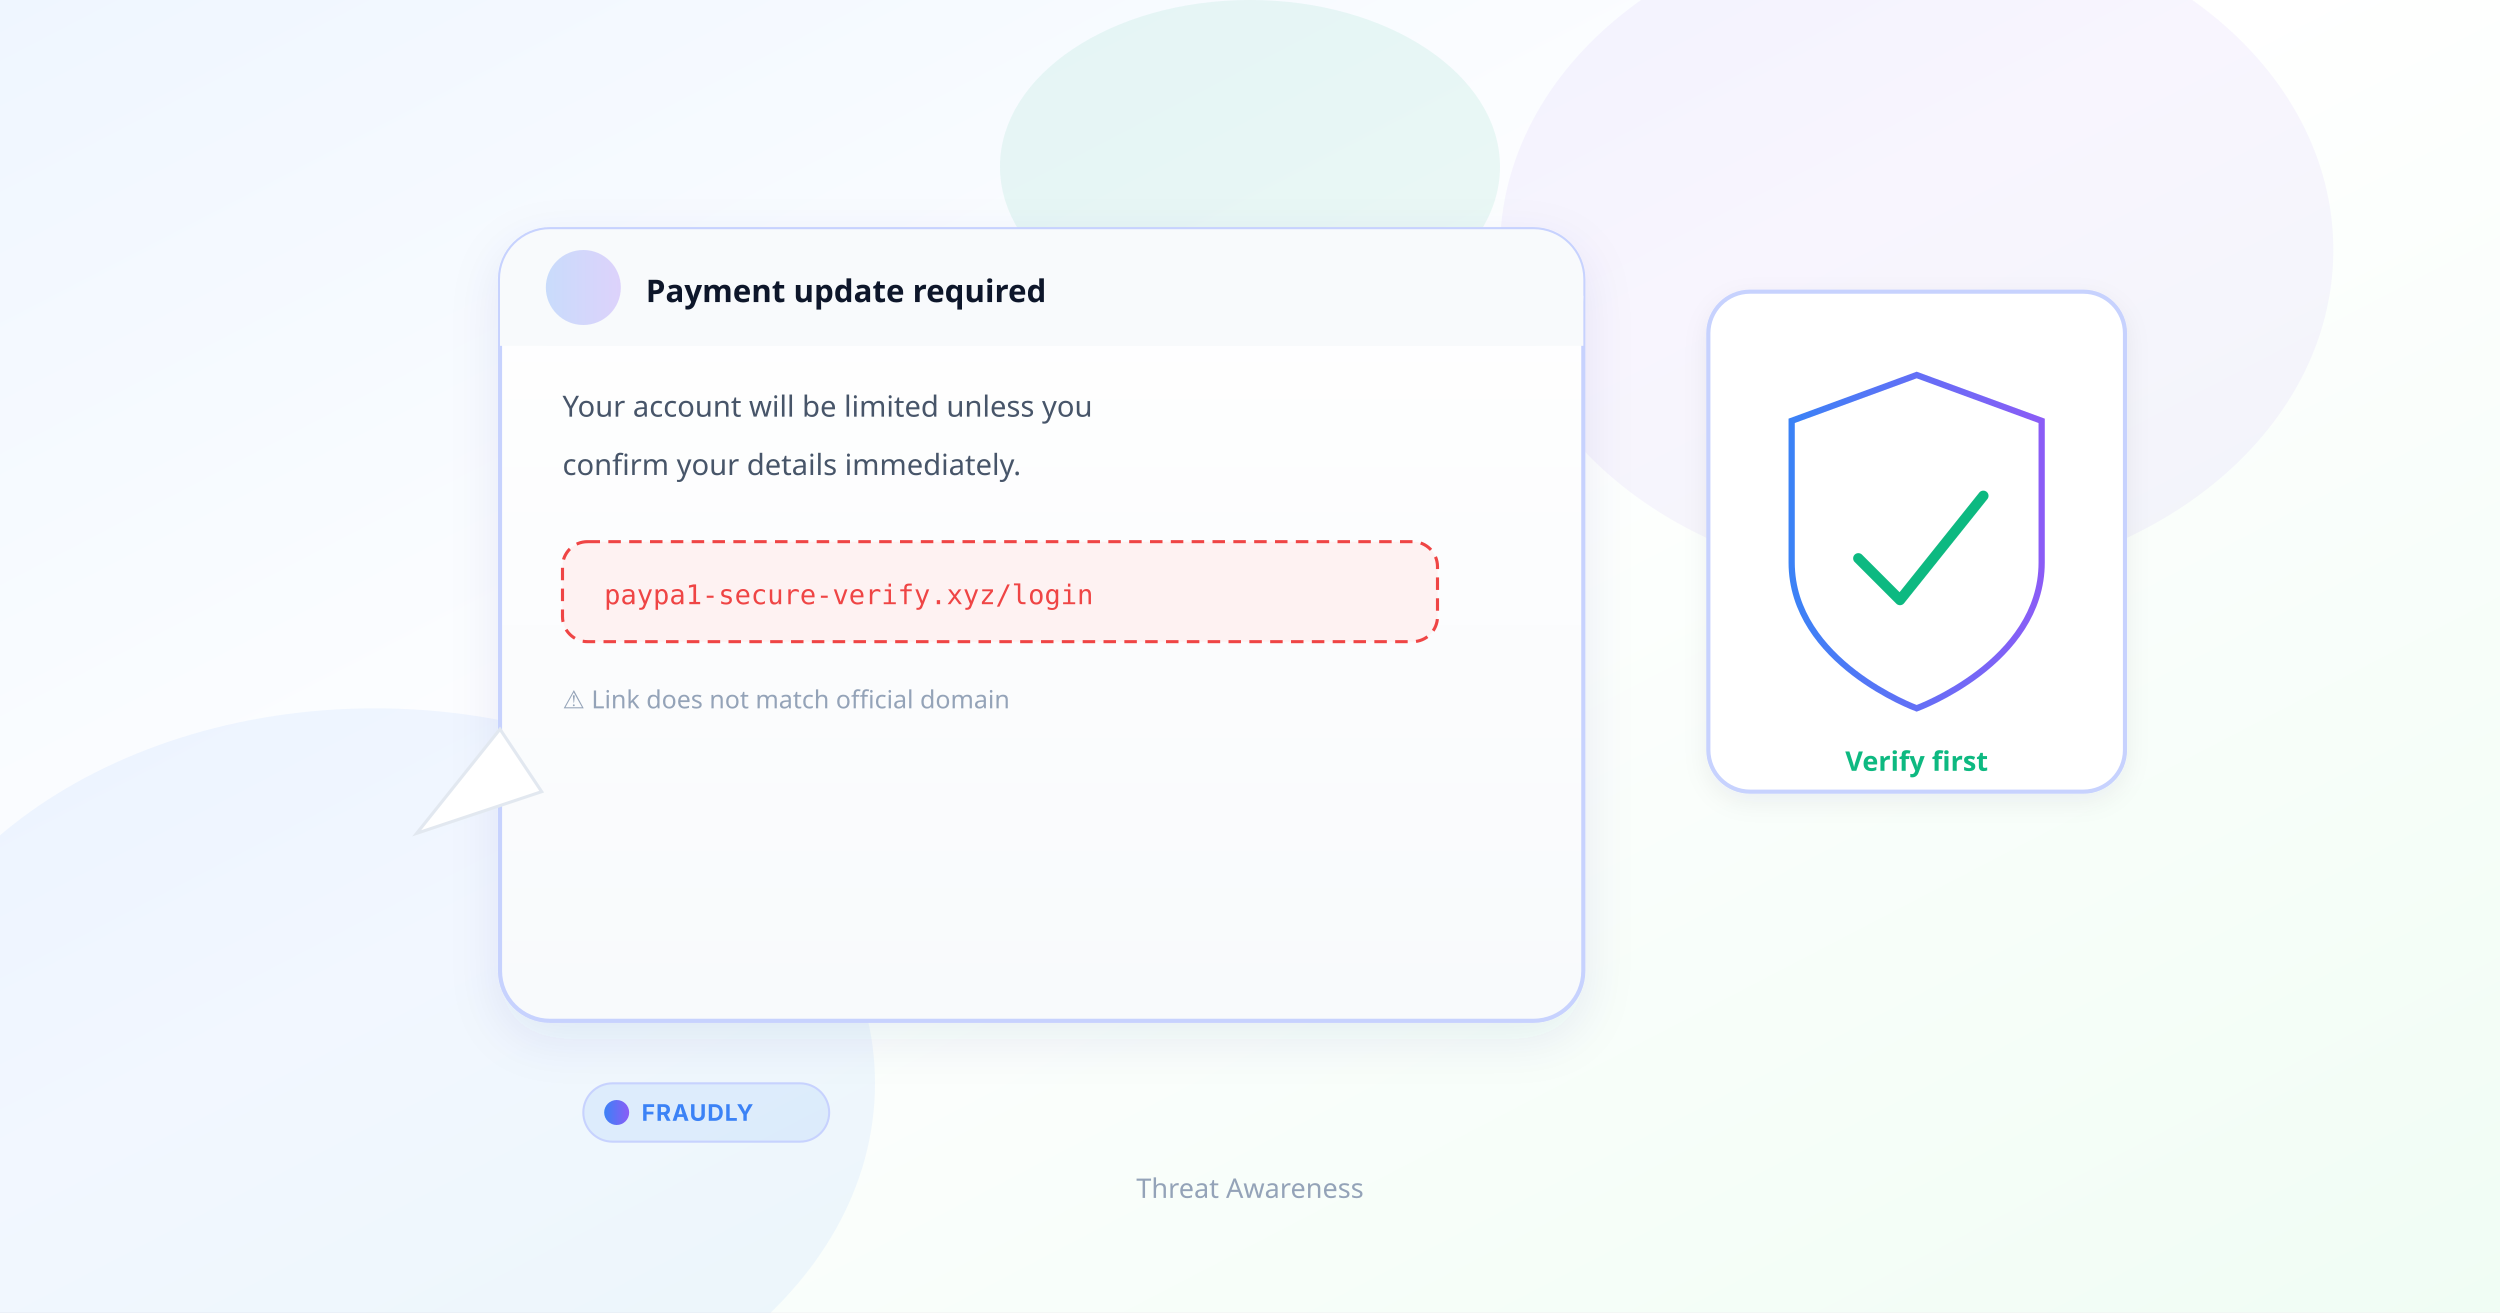
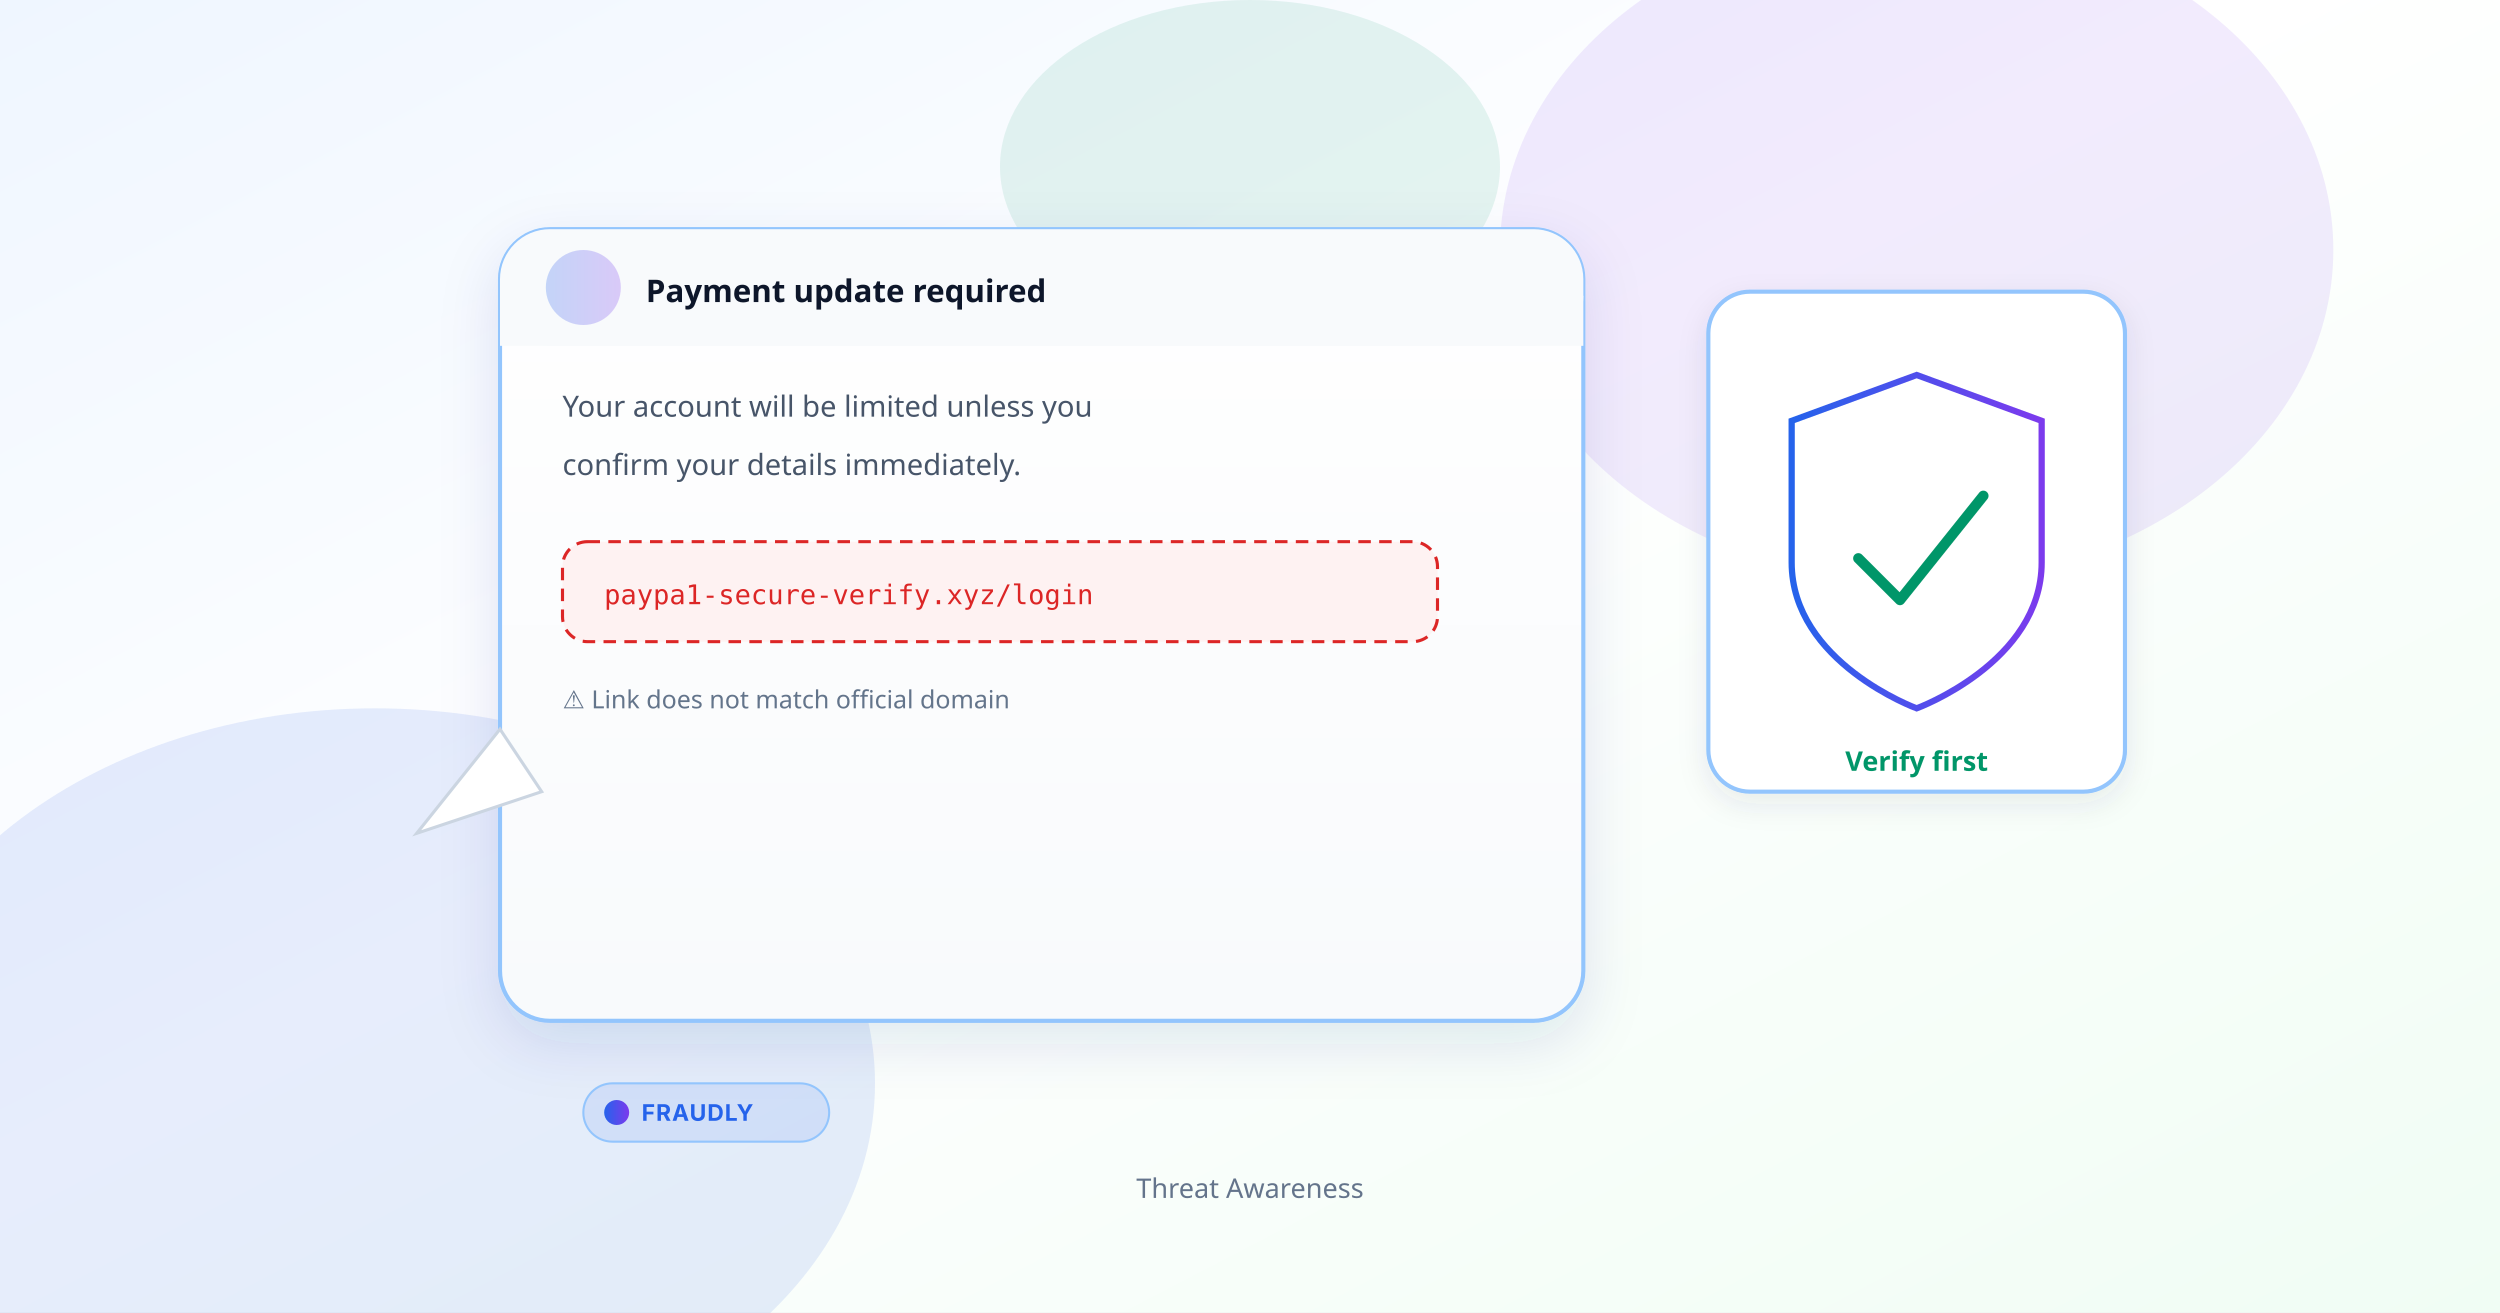
<svg xmlns="http://www.w3.org/2000/svg" width="1200" height="630" viewBox="0 0 1200 630" role="img" aria-label="Phishing awareness — suspicious email and unsafe link">
  <defs>
    <linearGradient id="commonpaypalphishingscams-bg" x1="0%" y1="0%" x2="100%" y2="100%">
      <stop offset="0%" stop-color="#eff6ff" />
      <stop offset="45%" stop-color="#ffffff" />
      <stop offset="100%" stop-color="#f0fdf4" />
    </linearGradient>
    <linearGradient id="commonpaypalphishingscams-card" x1="0%" y1="0%" x2="0%" y2="100%">
      <stop offset="0%" stop-color="#ffffff" />
      <stop offset="100%" stop-color="#f8fafc" />
    </linearGradient>
    <linearGradient id="commonpaypalphishingscams-accent" x1="0%" y1="0%" x2="100%" y2="0%">
-       <stop offset="0%" stop-color="#3b82f6" />
-       <stop offset="100%" stop-color="#8b5cf6" />
+       <stop offset="0%" stop-color="#2563eb" />
+       <stop offset="100%" stop-color="#7c3aed" />
    </linearGradient>
    <filter id="commonpaypalphishingscams-shadow" x="-20%" y="-20%" width="140%" height="140%">
-       <feDropShadow dx="0" dy="8" stdDeviation="12" flood-color="#1e3a8a" flood-opacity="0.08" />
+       <feDropShadow dx="0" dy="10" stdDeviation="14" flood-color="#1e3a8a" flood-opacity="0.11" />
    </filter>
    <filter id="commonpaypalphishingscams-shadow-sm" x="-10%" y="-10%" width="120%" height="120%">
-       <feDropShadow dx="0" dy="4" stdDeviation="6" flood-color="#334155" flood-opacity="0.06" />
+       <feDropShadow dx="0" dy="5" stdDeviation="7" flood-color="#334155" flood-opacity="0.09" />
    </filter>
  </defs>
  <rect width="1200" height="630" fill="url(#commonpaypalphishingscams-bg)" />
-   <ellipse cx="920" cy="120" rx="200" ry="160" fill="#8b5cf6" fill-opacity="0.06" />
-   <ellipse cx="180" cy="520" rx="240" ry="180" fill="#3b82f6" fill-opacity="0.07" />
-   <ellipse cx="600" cy="80" rx="120" ry="80" fill="#10b981" fill-opacity="0.08" />
+   <ellipse cx="920" cy="120" rx="200" ry="160" fill="#7c3aed" fill-opacity="0.1" />
+   <ellipse cx="180" cy="520" rx="240" ry="180" fill="#2563eb" fill-opacity="0.11" />
+   <ellipse cx="600" cy="80" rx="120" ry="80" fill="#059669" fill-opacity="0.1" />
  <g filter="url(#commonpaypalphishingscams-shadow)">
-     <rect x="240" y="110" width="520" height="380" rx="24" fill="url(#commonpaypalphishingscams-card)" stroke="#c7d2fe" stroke-width="2" />
+     <rect x="240" y="110" width="520" height="380" rx="24" fill="url(#commonpaypalphishingscams-card)" stroke="#93c5fd" stroke-width="2" />
    <rect x="240" y="110" width="520" height="56" rx="24" fill="#f8fafc" />
    <rect x="240" y="142" width="520" height="24" fill="#f8fafc" />
    <circle cx="280" cy="138" r="18" fill="url(#commonpaypalphishingscams-accent)" fill-opacity="0.25" />
    <text x="310" y="145" font-family="system-ui,sans-serif" font-size="15" font-weight="600" fill="#0f172a">Payment update required</text>
    <text x="270" y="200" font-family="system-ui,sans-serif" font-size="14" fill="#475569">Your account will be limited unless you</text>
    <text x="270" y="228" font-family="system-ui,sans-serif" font-size="14" fill="#475569">confirm your details immediately.</text>
-     <rect x="270" y="260" width="420" height="48" rx="12" fill="#fef2f2" stroke="#ef4444" stroke-width="1.5" stroke-dasharray="6 4" />
-     <text x="290" y="290" font-family="ui-monospace,monospace" font-size="13" fill="#ef4444">paypa1-secure-verify.xyz/login</text>
-     <text x="270" y="340" font-family="system-ui,sans-serif" font-size="12" fill="#94a3b8">⚠ Link does not match official domain</text>
+     <rect x="270" y="260" width="420" height="48" rx="12" fill="#fef2f2" stroke="#dc2626" stroke-width="1.5" stroke-dasharray="6 4" />
+     <text x="290" y="290" font-family="ui-monospace,monospace" font-size="13" fill="#dc2626">paypa1-secure-verify.xyz/login</text>
+     <text x="270" y="340" font-family="system-ui,sans-serif" font-size="12" fill="#64748b">⚠ Link does not match official domain</text>
  </g>
  <g transform="translate(820,140)" filter="url(#commonpaypalphishingscams-shadow-sm)">
-     <rect width="200" height="240" rx="20" fill="#fff" stroke="#c7d2fe" stroke-width="2" />
+     <rect width="200" height="240" rx="20" fill="#fff" stroke="#93c5fd" stroke-width="2" />
    <path d="M100 40 L160 62 V130 C160 178 100 200 100 200 C100 200 40 178 40 130 V62 Z" fill="none" stroke="url(#commonpaypalphishingscams-accent)" stroke-width="3" />
-     <path d="M72 128 L92 148 L132 98" fill="none" stroke="#10b981" stroke-width="5" stroke-linecap="round" stroke-linejoin="round" />
-     <text x="100" y="230" text-anchor="middle" font-family="system-ui,sans-serif" font-size="13" font-weight="600" fill="#10b981">Verify first</text>
+     <path d="M72 128 L92 148 L132 98" fill="none" stroke="#059669" stroke-width="5" stroke-linecap="round" stroke-linejoin="round" />
+     <text x="100" y="230" text-anchor="middle" font-family="system-ui,sans-serif" font-size="13" font-weight="600" fill="#059669">Verify first</text>
  </g>
-   <path d="M240 350 L200 400 L260 380 Z" fill="#fff" stroke="#e2e8f0" stroke-width="1.5" />
+   <path d="M240 350 L200 400 L260 380 Z" fill="#fff" stroke="#cbd5e1" stroke-width="1.5" />
  <g transform="translate(280,520)">
-     <rect width="118" height="28" rx="14" fill="#3b82f6" fill-opacity="0.1" stroke="#c7d2fe" stroke-width="1" />
+     <rect width="118" height="28" rx="14" fill="#2563eb" fill-opacity="0.1" stroke="#93c5fd" stroke-width="1" />
    <circle cx="16" cy="14" r="6" fill="url(#commonpaypalphishingscams-accent)" />
-     <text x="28" y="18" font-family="system-ui,-apple-system,sans-serif" font-size="11" font-weight="700" fill="#3b82f6" letter-spacing="0.04em">FRAUDLY</text>
+     <text x="28" y="18" font-family="system-ui,-apple-system,sans-serif" font-size="11" font-weight="700" fill="#2563eb" letter-spacing="0.04em">FRAUDLY</text>
  </g>
-   <text x="600" y="575" text-anchor="middle" font-family="system-ui,sans-serif" font-size="13" fill="#94a3b8">Threat Awareness</text>
+   <text x="600" y="575" text-anchor="middle" font-family="system-ui,sans-serif" font-size="13" fill="#64748b">Threat Awareness</text>
</svg>
